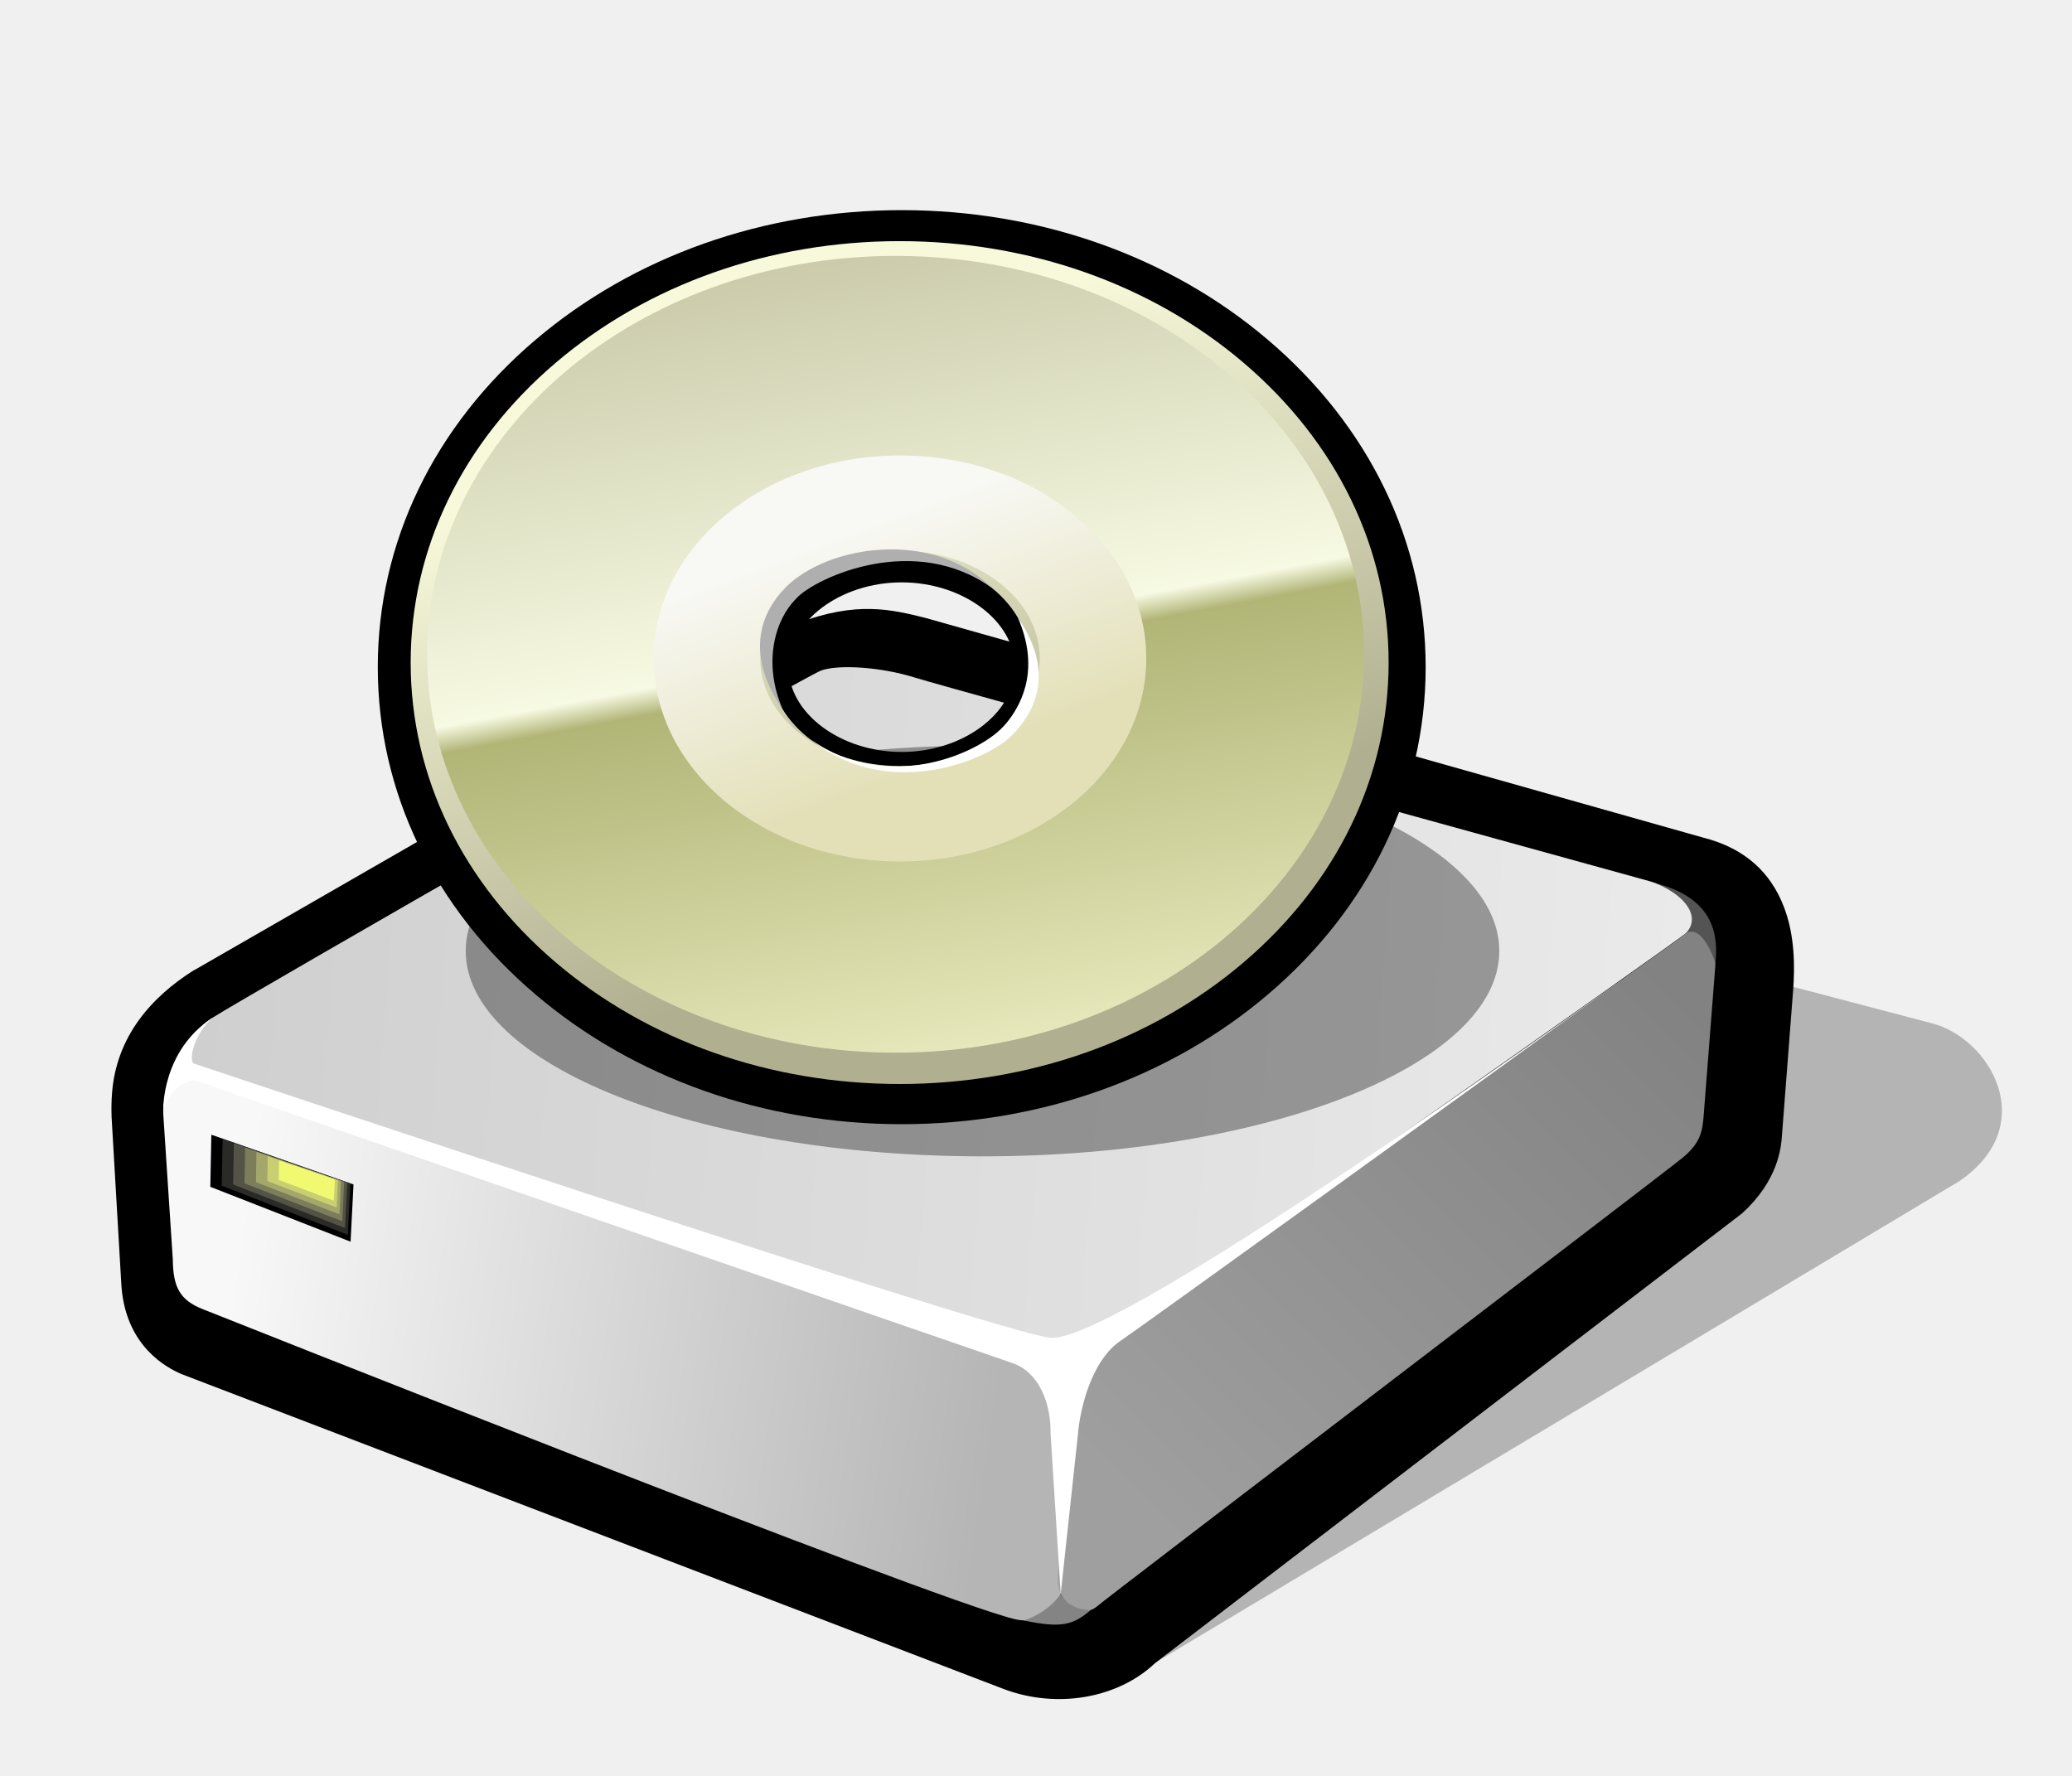
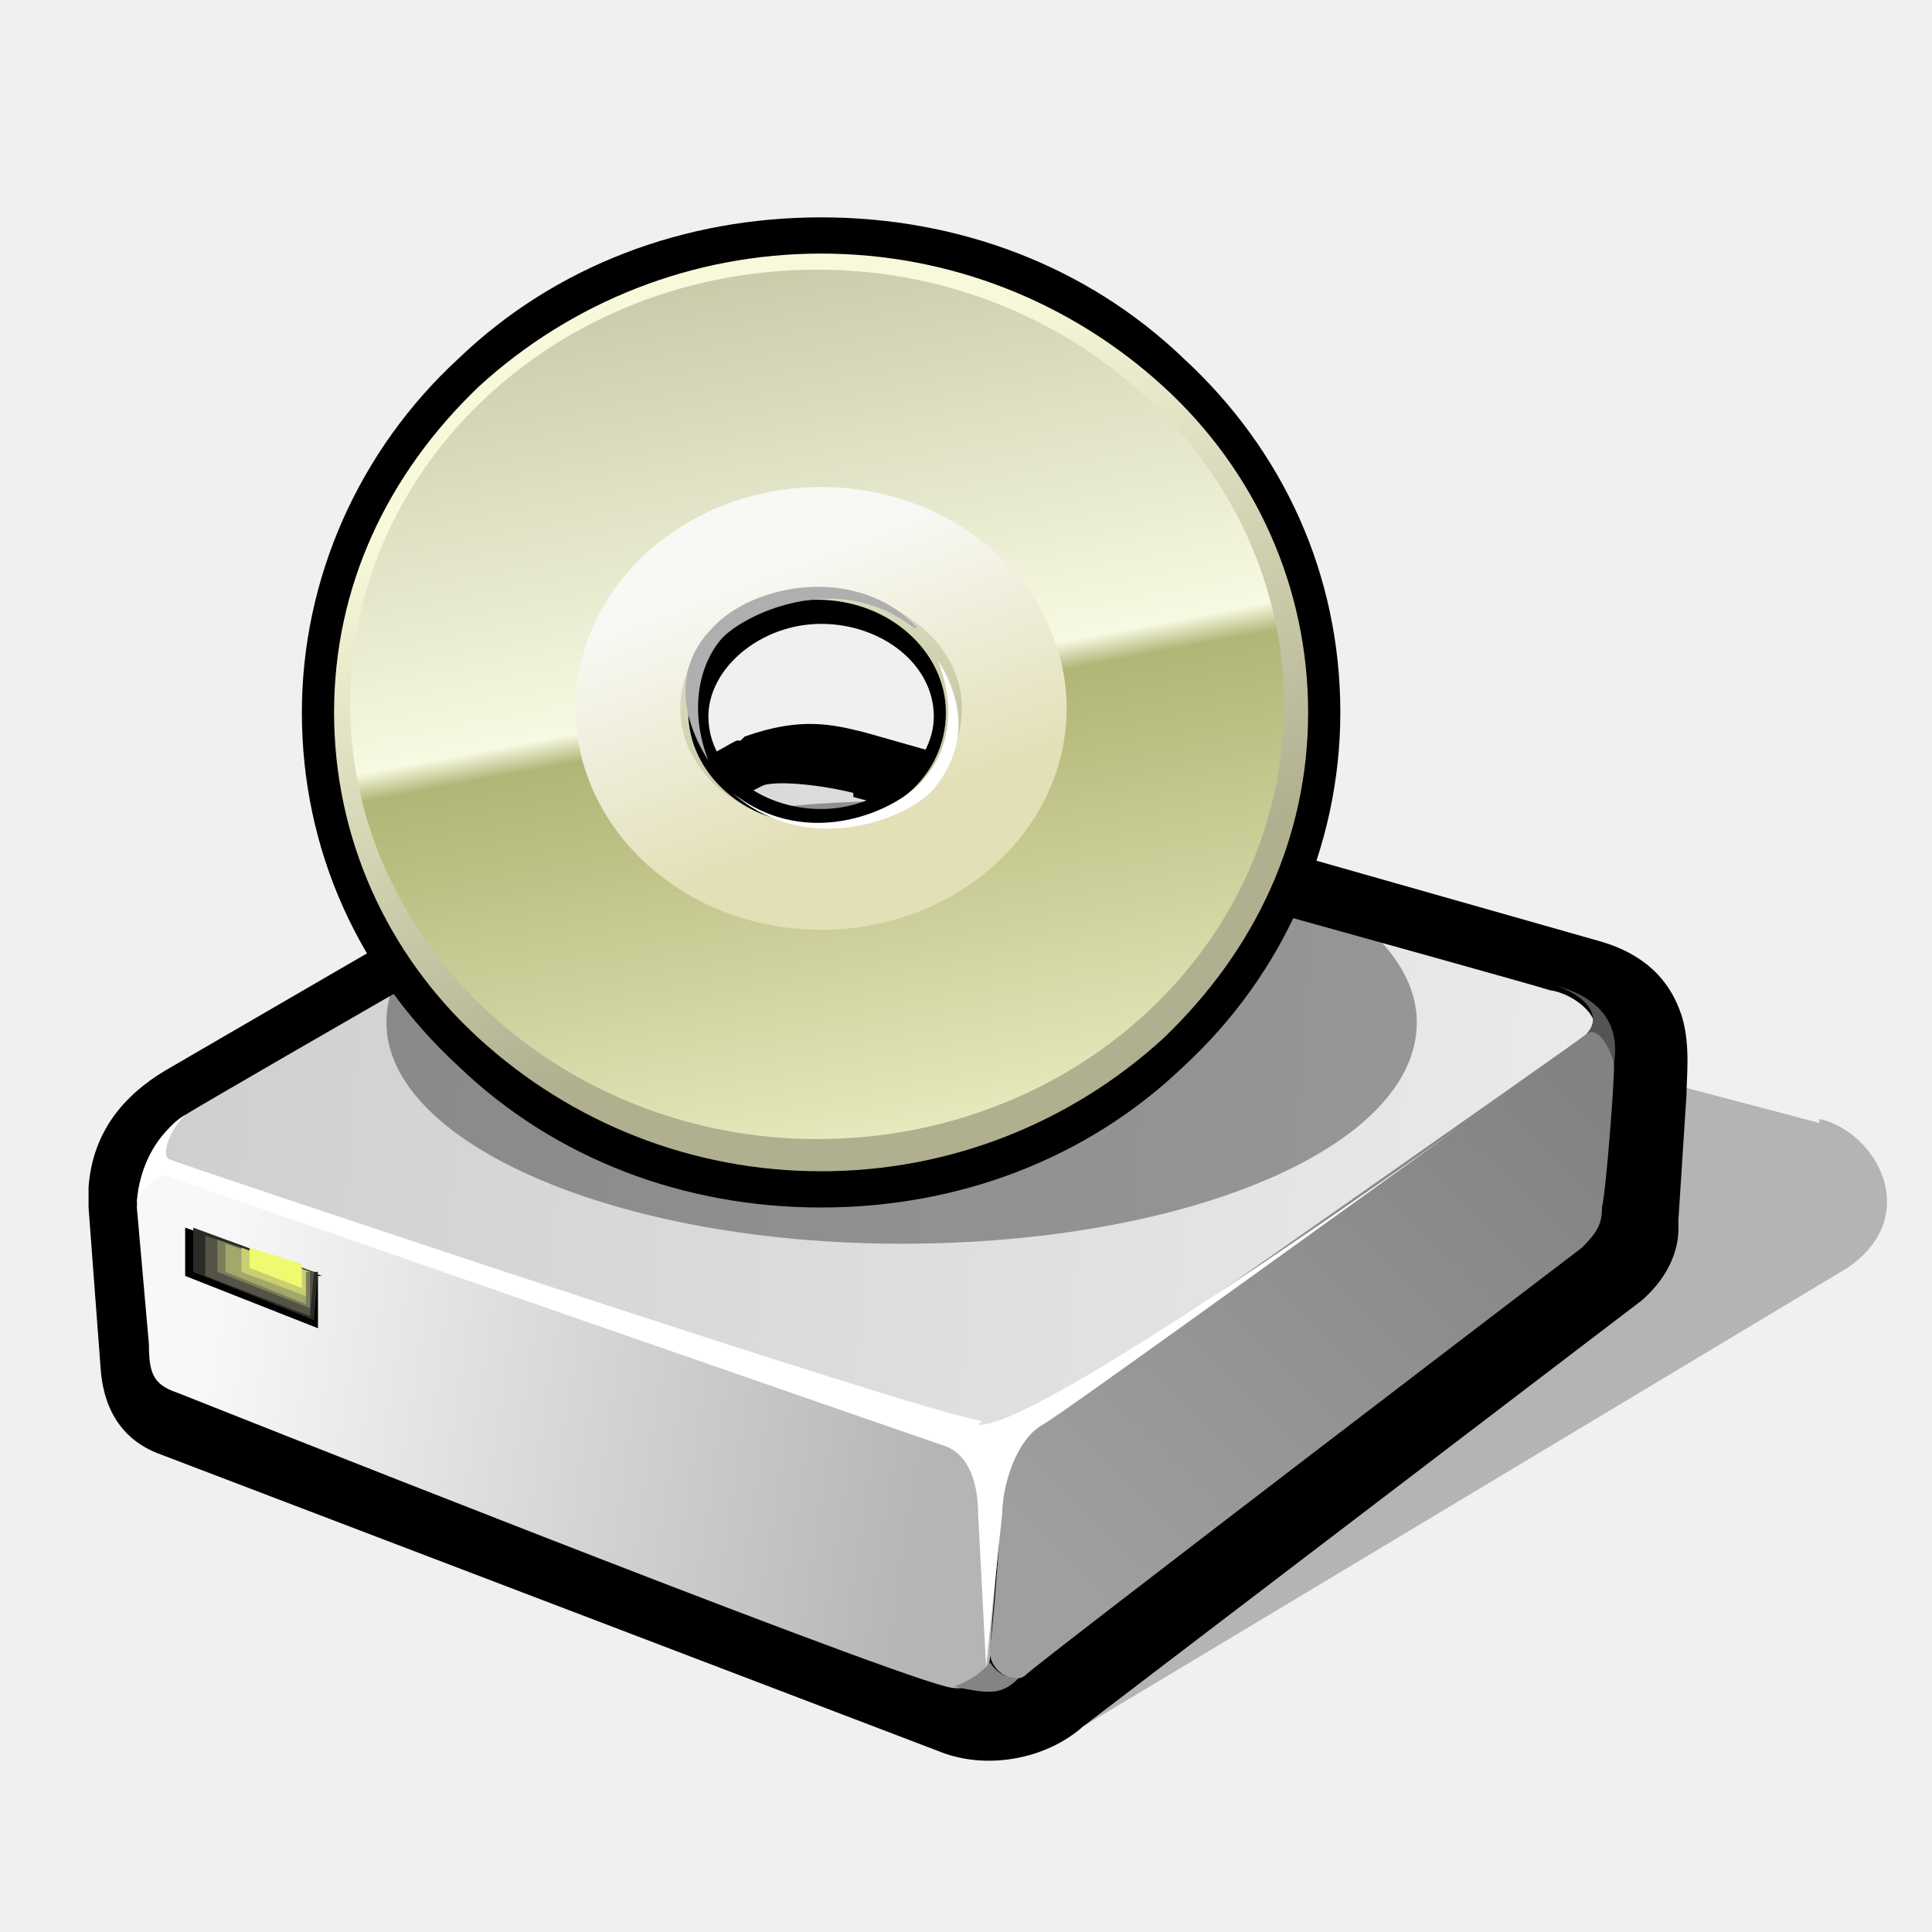
- <svg width="70pt" height="60pt" viewBox="0 0 70 60" xml:space="preserve">
+ <svg width="48pt" height="48pt" viewBox="0 0 48 48" xml:space="preserve">
  <g id="Layer_x0020_3" style="fill-rule:nonzero;clip-rule:nonzero;stroke:#000000;stroke-miterlimit:4;">
-     <path style="fill:none;stroke:none;" d="M70,60H0V0h70v60z" />
+     <path style="fill:none;stroke:none;" d="M48,48H0V0h48v48z" />
  </g>
  <g id="Layer_x0020_4" style="fill-rule:nonzero;clip-rule:nonzero;stroke:#000000;stroke-miterlimit:4;">
-     <path style="opacity:0.25;stroke:none;" d="M65.22,34.561c2.002,0.478,3.754,3.461,0.96,5.354l-28.5,17.066L26.765,24.455L65.22,34.561z" />
-     <path style="stroke:none;" d="M26.956,21.054c0,0-0.042,0.016-0.083,0.031C26.777,21.148,6.579,32.768,6.579,32.768l-0.04,0.018c-1.415,0.895-2.604,2.217-2.754,4.143c-0.02,0.246-0.024,0.503-0.016,0.762l0,0.033l0.326,5.601c0.091,1.935,1.271,2.753,1.966,3.068    c0,0,0.041,0.02,0.061,0.028c0.033,0.013,27.81,10.653,27.81,10.653c1.783,0.663,3.83,0.31,5.09-0.883l19.823-15.189c1.238-1.12,1.325-2.24,1.354-2.608l0.018-0.235L60.56,33.7c0.05-0.593,0.133-1.696-0.187-2.751c-0.424-1.393-1.38-2.286-2.843-2.652    L31.278,20.88c-1.143-0.285-2.332-0.585-4.322,0.174z" />
-     <linearGradient id="aigrd1" gradientUnits="userSpaceOnUse" x1="7.694" y1="35.45" x2="57.984" y2="35.45" gradientTransform="matrix(0.997 0.0773 -0.0773 0.997 1.7002 -3.8359)">
+     <path style="opacity:0.25;stroke:none;" d="M45.2,27.8c1.4,0.3,2.6,2.4,0.7,3.7L25.9,43.5l-7.6-22.7l26.9,7.1z" />
+     <path style="stroke:none;" d="M18.4,18.4c0,0,0,0-0.1,0c-0.1,0-14.2,8.2-14.2,8.2l0,0c-1,0.6-1.8,1.5-1.9,2.9c0,0.2,0,0.4,0,0.5l0,0L2.5,34c0.1,1.4,0.9,1.9,1.4,2.1c0,0,0,0,0,0c0,0,19.4,7.4,19.4,7.4c1.2,0.5,2.7,0.2,3.6-0.6l13.9-10.6c0.9-0.8,0.9-1.6,0.9-1.8l0-0.2    l0.2-3.1c0-0.4,0.1-1.2-0.1-1.9c-0.3-1-1-1.6-2-1.9l-18.3-5.2c-0.8-0.2-1.6-0.4-3,0.1z" />
+     <linearGradient id="aigrd1" gradientUnits="userSpaceOnUse" x1="5.262" y1="28.81" x2="40.4" y2="28.81" gradientTransform="matrix(0.997 7.730000e-002 -7.730000e-002 0.997 1.2034 -3.0036)">
      <stop offset="0" style="stop-color:#CFCFCF" />
      <stop offset="1" style="stop-color:#EAEAEA" />
    </linearGradient>
-     <path style="fill:url(#aigrd1);stroke:none;" d="M30.909,22.893c-1.136-0.356-2.545-0.449-3.152-0.245c-0.606,0.204-19.531,11.064-20.57,11.732c-0.998,0.643-1.231,1.779,0.089,2.244c1.319,0.466,25.949,8.416,27.03,8.715c1.082,0.3,2.749,0.31,3.334-0.157    c0.586-0.467,18.905-13.28,19.486-13.78c0.586-0.502-0.479-1.371-1.393-1.629c-0.91-0.256-23.687-6.525-24.825-6.88z" />
-     <linearGradient id="aigrd2" gradientUnits="userSpaceOnUse" x1="9.715" y1="46.87" x2="35.933" y2="48.758" gradientTransform="matrix(0.997 0.0773 -0.0773 0.997 1.7002 -3.8359)">
+     <path style="fill:url(#aigrd1);stroke:none;" d="M21.2,19.7c-0.8-0.2-1.8-0.3-2.2-0.2c-0.4,0.1-13.6,7.7-14.4,8.2c-0.7,0.4-0.9,1.2,0.1,1.6c0.9,0.3,18.1,5.9,18.9,6.1c0.8,0.2,1.9,0.2,2.3-0.1c0.4-0.3,13.2-9.3,13.6-9.6c0.4-0.3-0.3-1-1-1.1c-0.6-0.2-16.5-4.6-17.3-4.8z" />
+     <linearGradient id="aigrd2" gradientUnits="userSpaceOnUse" x1="6.674" y1="36.789" x2="24.993" y2="38.108" gradientTransform="matrix(0.997 7.730000e-002 -7.730000e-002 0.997 1.2034 -3.0036)">
      <stop offset="0" style="stop-color:#F8F8F8" />
      <stop offset="1" style="stop-color:#B5B5B5" />
    </linearGradient>
-     <path style="fill:url(#aigrd2);stroke:none;" d="M5.517,37.662c-0.061-0.915,0.618-1.434,1.266-1.237c0.647,0.198,27.065,8.942,28.076,9.525c1.012,0.584,1.561,0.931,1.5,1.712s-0.402,5.18-0.453,5.844c-0.053,0.667-0.624,1.446-1.646,1.193C31.344,53.982,6.867,44.238,6.867,44.238    c-0.799-0.309-1.02-0.761-1.029-1.689l-0.321-4.887z" />
-     <linearGradient id="aigrd3" gradientUnits="userSpaceOnUse" x1="40.843" y1="51.79" x2="57.231" y2="32.497" gradientTransform="matrix(0.997 0.0773 -0.0773 0.997 1.7002 -3.8359)">
+     <path style="fill:url(#aigrd2);stroke:none;" d="M3.4,30c0-0.6,0.4-1,0.9-0.9c0.5,0.1,18.9,6.2,19.6,6.7c0.7,0.4,1.1,0.7,1,1.2c0,0.5-0.3,3.6-0.3,4.1c0,0.5-0.4,1-1.1,0.8c-2-0.5-19.1-7.3-19.1-7.3c-0.6-0.2-0.7-0.5-0.7-1.2L3.4,30z" />
+     <linearGradient id="aigrd3" gradientUnits="userSpaceOnUse" x1="28.585" y1="40.037" x2="39.883" y2="26.736" gradientTransform="matrix(0.997 7.730000e-002 -7.730000e-002 0.997 1.2034 -3.0036)">
      <stop offset="0" style="stop-color:#9F9F9F" />
      <stop offset="1" style="stop-color:#828282" />
    </linearGradient>
-     <path style="fill:url(#aigrd3);stroke:none;" d="M37.049,54.283c-0.482,0.411-1.382-0.094-1.308-1.026c0.071-0.934,0.389-5.027,0.452-5.846c0.063-0.817,0.428-1.503,1.011-1.97c0.584-0.464,19.021-13.286,19.737-13.897c0.712-0.61,1.056,0.481,1.006,1.132s-0.348,4.457-0.39,5.011    c-0.042,0.555-0.119,0.926-0.687,1.408c-0.568,0.48-19.342,14.776-19.822,15.188z" />
+     <path style="fill:url(#aigrd3);stroke:none;" d="M25.5,41.6c-0.3,0.3-1-0.1-0.9-0.7c0.1-0.7,0.3-3.5,0.3-4.1c0-0.6,0.3-1.1,0.7-1.4c0.4-0.3,13.3-9.3,13.8-9.7c0.5-0.4,0.7,0.3,0.7,0.8c0,0.5-0.2,3.1-0.3,3.5c0,0.4-0.1,0.6-0.5,1c-0.4,0.3-13.5,10.3-13.8,10.6z" />
    <g style="fill:#FFFFFF;stroke:none;">
-       <path d="M35.492,45.198c-1.66-0.13-28.696-9.183-28.924-9.258c-0.229-0.073-0.011-1.021,0.62-1.56c-1.739,1.127-1.673,3.137-1.673,3.137s0.219-0.893,1.047-1.028c3.333,1.155,26.709,9.252,27.616,9.554c0.975,0.325,1.332,1.451,1.314,2.388l0.342,5.423     l0.582-5.385c0.067-0.86,0.454-2.52,1.466-3.187c0.504-0.33,12.532-9.021,16.975-12.229c-4.572,3.283-17.331,12.302-19.364,12.146z" />
-       <path d="M54.855,33.053c1.017-0.729,1.631-1.178,1.631-1.178s-0.622,0.449-1.631,1.178z" />
+       <path d="M24.4,35.3c-1.2-0.1-20-6.4-20.2-6.5c-0.2-0.1,0-0.7,0.4-1.1c-1.2,0.8-1.2,2.2-1.2,2.2s0.2-0.6,0.7-0.7c2.3,0.8,18.7,6.5,19.3,6.7c0.7,0.2,0.9,1,0.9,1.7l0.2,3.8l0.4-3.8c0-0.6,0.3-1.8,1-2.2c0.4-0.2,8.8-6.3,11.9-8.5c-3.2,2.3-12.1,8.6-13.5,8.5z" />
+       <path d="M37.9,26.8c0.7-0.5,1.1-0.8,1.1-0.8s-0.4,0.3-1.1,0.8z" />
    </g>
-     <path style="fill:#848484;stroke:none;" d="M36.851,54.395c-0.602,0.515-0.996,0.619-2.267,0.354c0.855-0.266,1.25-0.895,1.25-0.895s0.242,0.545,1.017,0.541z" />
+     <path style="fill:#848484;stroke:none;" d="M25.3,41.7c-0.4,0.4-0.7,0.4-1.6,0.2c0.6-0.2,0.9-0.6,0.9-0.6s0.2,0.4,0.7,0.4z" />
    <g>
      <g>
-         <path style="stroke:none;" d="M11.943,40.019l-0.099,1.933l-4.739-1.854l0.035-1.761l4.803,1.682z" />
-         <path style="fill:#2A2A26;stroke:none;" d="M11.838,39.989l-0.088,1.731l-4.26-1.662l0.031-1.577l4.317,1.508z" />
-         <path style="fill:#535445;stroke:none;" d="M11.733,39.961l-0.078,1.529l-3.78-1.471l0.026-1.393l3.832,1.334z" />
-         <path style="fill:#7B7D5B;stroke:none;" d="M11.628,39.932l-0.067,1.328l-3.301-1.278l0.022-1.21l3.345,1.16z" />
-         <path style="fill:#A3A76A;stroke:none;" d="M11.523,39.902l-0.056,1.126l-2.821-1.086l0.018-1.026l2.859,0.986z" />
-         <path style="fill:#C9CF71;stroke:none;" d="M11.419,39.874l-0.046,0.924l-2.341-0.895l0.014-0.842l2.374,0.813z" />
-         <path style="fill:#F0F970;stroke:none;" d="M11.314,39.845l-0.035,0.723l-1.862-0.703l0.01-0.658l1.887,0.639z" />
+         <path style="stroke:none;" d="M7.9,31.7L7.9,33l-3.3-1.3l0-1.2l3.4,1.2z" />
+         <path style="fill:#2A2A26;stroke:none;" d="M7.9,31.6l-0.1,1.2l-3-1.2l0-1.1l3,1.1z" />
+         <path style="fill:#535445;stroke:none;" d="M7.8,31.6l-0.1,1.1l-2.6-1l0-1l2.7,0.9z" />
+         <path style="fill:#7B7D5B;stroke:none;" d="M7.7,31.6l0,0.9l-2.3-0.9l0-0.8l2.3,0.8z" />
+         <path style="fill:#A3A76A;stroke:none;" d="M7.6,31.6l0,0.8l-2-0.8l0-0.7l2,0.7z" />
+         <path style="fill:#C9CF71;stroke:none;" d="M7.6,31.6l0,0.6l-1.6-0.6l0-0.6l1.7,0.6z" />
+         <path style="fill:#F0F970;stroke:none;" d="M7.5,31.5l0,0.5l-1.3-0.5l0-0.5l1.3,0.4z" />
      </g>
    </g>
-     <path style="fill:#545454;stroke:none;" d="M55.941,29.841c1.098,0.465,1.509,1.193,1,1.703c0.593-0.376,1.01,0.999,1.01,0.999c0.084-0.803,0.069-2.16-2.01-2.702z" />
+     <path style="fill:#545454;stroke:none;" d="M38.7,24.5c0.8,0.3,1.1,0.8,0.7,1.2c0.4-0.3,0.7,0.7,0.7,0.7c0.1-0.6,0-1.5-1.4-1.9z" />
  </g>
  <g id="Layer_x0020_6" style="fill-rule:nonzero;clip-rule:nonzero;stroke:#000000;stroke-miterlimit:4;">
-     <path style="opacity:0.35;stroke:none;" d="M50.652,32.129c0,3.832-7.814,6.939-17.459,6.939c-9.643,0-17.459-3.107-17.459-6.939c0-3.832,7.816-6.94,17.459-6.94c9.645,0,17.459,3.108,17.459,6.94z" />
-     <path style="stroke:none;" d="M18.094,11.479c-3.438,2.924-5.331,6.852-5.331,11.061c0,4.209,1.892,8.138,5.331,11.061c3.32,2.824,7.714,4.381,12.369,4.381c4.657,0,9.05-1.557,12.369-4.381c3.438-2.923,5.332-6.852,5.332-11.061c0-4.209-1.895-8.137-5.332-11.061    C39.514,8.655,35.121,7.1,30.463,7.1c-4.655,0-9.049,1.556-12.369,4.38z M26.641,22.541c0-1.553,1.75-2.865,3.822-2.865c2.072,0,3.823,1.312,3.823,2.865s-1.75,2.865-3.823,2.865c-2.072,0-3.822-1.312-3.822-2.865z" />
-     <linearGradient id="aigrd4" gradientUnits="userSpaceOnUse" x1="26.858" y1="13.009" x2="33.349" y2="30.224">
+     <path style="opacity:0.35;stroke:none;" d="M35.2,25.4c0,3.1-5.7,5.5-12.8,5.5c-7.1,0-12.8-2.5-12.8-5.5c0-3.1,5.7-5.5,12.8-5.5c7.1,0,12.8,2.5,12.8,5.5z" />
+     <path style="stroke:none;" d="M11.4,8.9c-2.5,2.3-3.9,5.5-3.9,8.8c0,3.4,1.4,6.5,3.9,8.8c2.4,2.3,5.6,3.5,9,3.5c3.4,0,6.6-1.2,9-3.5c2.5-2.3,3.9-5.5,3.9-8.8c0-3.4-1.4-6.5-3.9-8.8c-2.4-2.3-5.6-3.5-9-3.5c-3.4,0-6.6,1.2-9,3.5z M17.6,17.8c0-1.2,1.3-2.3,2.8-2.3    c1.5,0,2.8,1,2.8,2.3c0,1.2-1.3,2.3-2.8,2.3c-1.5,0-2.8-1-2.8-2.3z" />
+     <linearGradient id="aigrd4" gradientUnits="userSpaceOnUse" x1="17.585" y1="10.263" x2="22.705" y2="23.843">
      <stop offset="0" style="stop-color:#F7F9DA" />
      <stop offset="1" style="stop-color:#B0AF8F" />
    </linearGradient>
-     <path style="fill:url(#aigrd4);stroke:none;" d="M18.784,12.248c-3.167,2.692-4.91,6.292-4.91,10.138c0,3.845,1.744,7.446,4.91,10.138c3.109,2.645,7.232,4.1,11.61,4.1s8.502-1.455,11.609-4.1c3.166-2.692,4.91-6.293,4.91-10.138c0-3.846-1.744-7.446-4.91-10.138    c-3.107-2.645-7.231-4.101-11.609-4.101s-8.501,1.456-11.61,4.101z M25.984,22.385c0-1.965,1.979-3.564,4.411-3.564s4.411,1.599,4.411,3.564s-1.979,3.564-4.411,3.564s-4.411-1.599-4.411-3.564z" />
-     <linearGradient id="aigrd5" gradientUnits="userSpaceOnUse" x1="33.266" y1="38.042" x2="27.347" y2="6.706">
+     <path style="fill:url(#aigrd4);stroke:none;" d="M11.9,9.6c-2.3,2.2-3.6,5-3.6,8.1s1.3,6,3.6,8.1c2.3,2.1,5.3,3.3,8.5,3.3c3.2,0,6.2-1.2,8.5-3.3c2.3-2.2,3.6-5,3.6-8.1s-1.3-6-3.6-8.1c-2.3-2.1-5.3-3.3-8.5-3.3c-3.2,0-6.2,1.2-8.5,3.3z M17.1,17.7c0-1.6,1.4-2.8,3.2-2.8    c1.8,0,3.2,1.3,3.2,2.8c0,1.6-1.4,2.8-3.2,2.8c-1.8,0-3.2-1.3-3.2-2.8z" />
+     <linearGradient id="aigrd5" gradientUnits="userSpaceOnUse" x1="22.661" y1="30.079" x2="17.965" y2="5.218">
      <stop offset="0" style="stop-color:#F1F2C9" />
      <stop offset="0.494" style="stop-color:#B1B576" />
      <stop offset="0.522" style="stop-color:#F7FAE2" />
      <stop offset="1" style="stop-color:#C4C4A3" />
    </linearGradient>
-     <path style="fill:url(#aigrd5);stroke:none;" d="M30.255,8.646c-8.741,0-15.827,6.028-15.827,13.461s7.086,13.46,15.827,13.46s15.829-6.027,15.829-13.46S38.996,8.646,30.255,8.646z M30.395,26.727c-2.819,0-5.104-1.944-5.104-4.342c0-2.398,2.286-4.34,5.104-4.34s5.105,1.942,5.105,4.34    c0,2.398-2.286,4.342-5.105,4.342z" />
-     <linearGradient id="aigrd6" gradientUnits="userSpaceOnUse" x1="28.798" y1="17.984" x2="31.749" y2="25.81">
+     <path style="fill:url(#aigrd5);stroke:none;" d="M20.3,6.7c-6.4,0-11.6,4.8-11.6,10.8c0,5.9,5.2,10.8,11.6,10.8c6.4,0,11.6-4.8,11.6-10.8c0-5.9-5.2-10.8-11.6-10.8z M20.4,21.1c-2.1,0-3.7-1.6-3.7-3.5c0-1.9,1.7-3.5,3.7-3.5c2.1,0,3.7,1.6,3.7,3.5c0,1.9-1.7,3.5-3.7,3.5z" />
+     <linearGradient id="aigrd6" gradientUnits="userSpaceOnUse" x1="19.132" y1="14.232" x2="21.427" y2="20.32">
      <stop offset="0" style="stop-color:#F8F8F4" />
      <stop offset="1" style="stop-color:#E3E0B8" />
    </linearGradient>
-     <path style="fill:url(#aigrd6);stroke:none;" d="M30.405,15.388c-4.596,0-8.321,3.07-8.321,6.858c0,3.789,3.725,6.86,8.321,6.86c4.594,0,8.321-3.071,8.321-6.86c0-3.788-3.727-6.858-8.321-6.858z M30.405,25.882c-2.609,0-4.723-1.627-4.723-3.636c0-2.007,2.114-3.636,4.723-3.636    c2.608,0,4.722,1.628,4.722,3.636c0,2.008-2.114,3.636-4.722,3.636z" />
-     <path style="fill:#AFAFAF;stroke:none;" d="M33.508,19.863c-2.599-1.87-5.877-0.382-6.597,0.338s-1.158,2.172-0.468,3.769c-1.353-1.963-0.658-3.365,0.106-4.131c1.427-1.426,4.963-1.969,6.958,0.024z" />
-     <path style="fill:#FFFFFF;stroke:none;" d="M27.395,24.983c2.598,1.871,5.791,0.452,6.597-0.537c0.642-0.789,1.09-1.972,0.399-3.57c1.354,1.964,0.442,3.319-0.203,3.966c-0.956,0.955-4.316,2.182-6.792,0.141z" />
+     <path style="fill:url(#aigrd6);stroke:none;" d="M20.4,12.1c-3.4,0-6.1,2.5-6.1,5.5c0,3,2.7,5.5,6.1,5.5c3.4,0,6.1-2.5,6.1-5.5c0-3-2.7-5.5-6.1-5.5z M20.4,20.5c-1.9,0-3.5-1.3-3.5-2.9c0-1.6,1.5-2.9,3.5-2.9c1.9,0,3.5,1.3,3.5,2.9c0,1.6-1.5,2.9-3.5,2.9z" />
+     <path style="fill:#AFAFAF;stroke:none;" d="M22.7,15.6c-1.9-1.5-4.3-0.3-4.8,0.3s-0.8,1.7-0.3,3c-1-1.6-0.5-2.7,0.1-3.3c1-1.1,3.6-1.6,5.1,0z" />
+     <path style="fill:#FFFFFF;stroke:none;" d="M18.2,19.7c1.9,1.5,4.2,0.4,4.8-0.4c0.5-0.6,0.8-1.6,0.3-2.9c1,1.6,0.3,2.7-0.1,3.2c-0.7,0.8-3.2,1.7-5,0.1z" />
  </g>
</svg>
